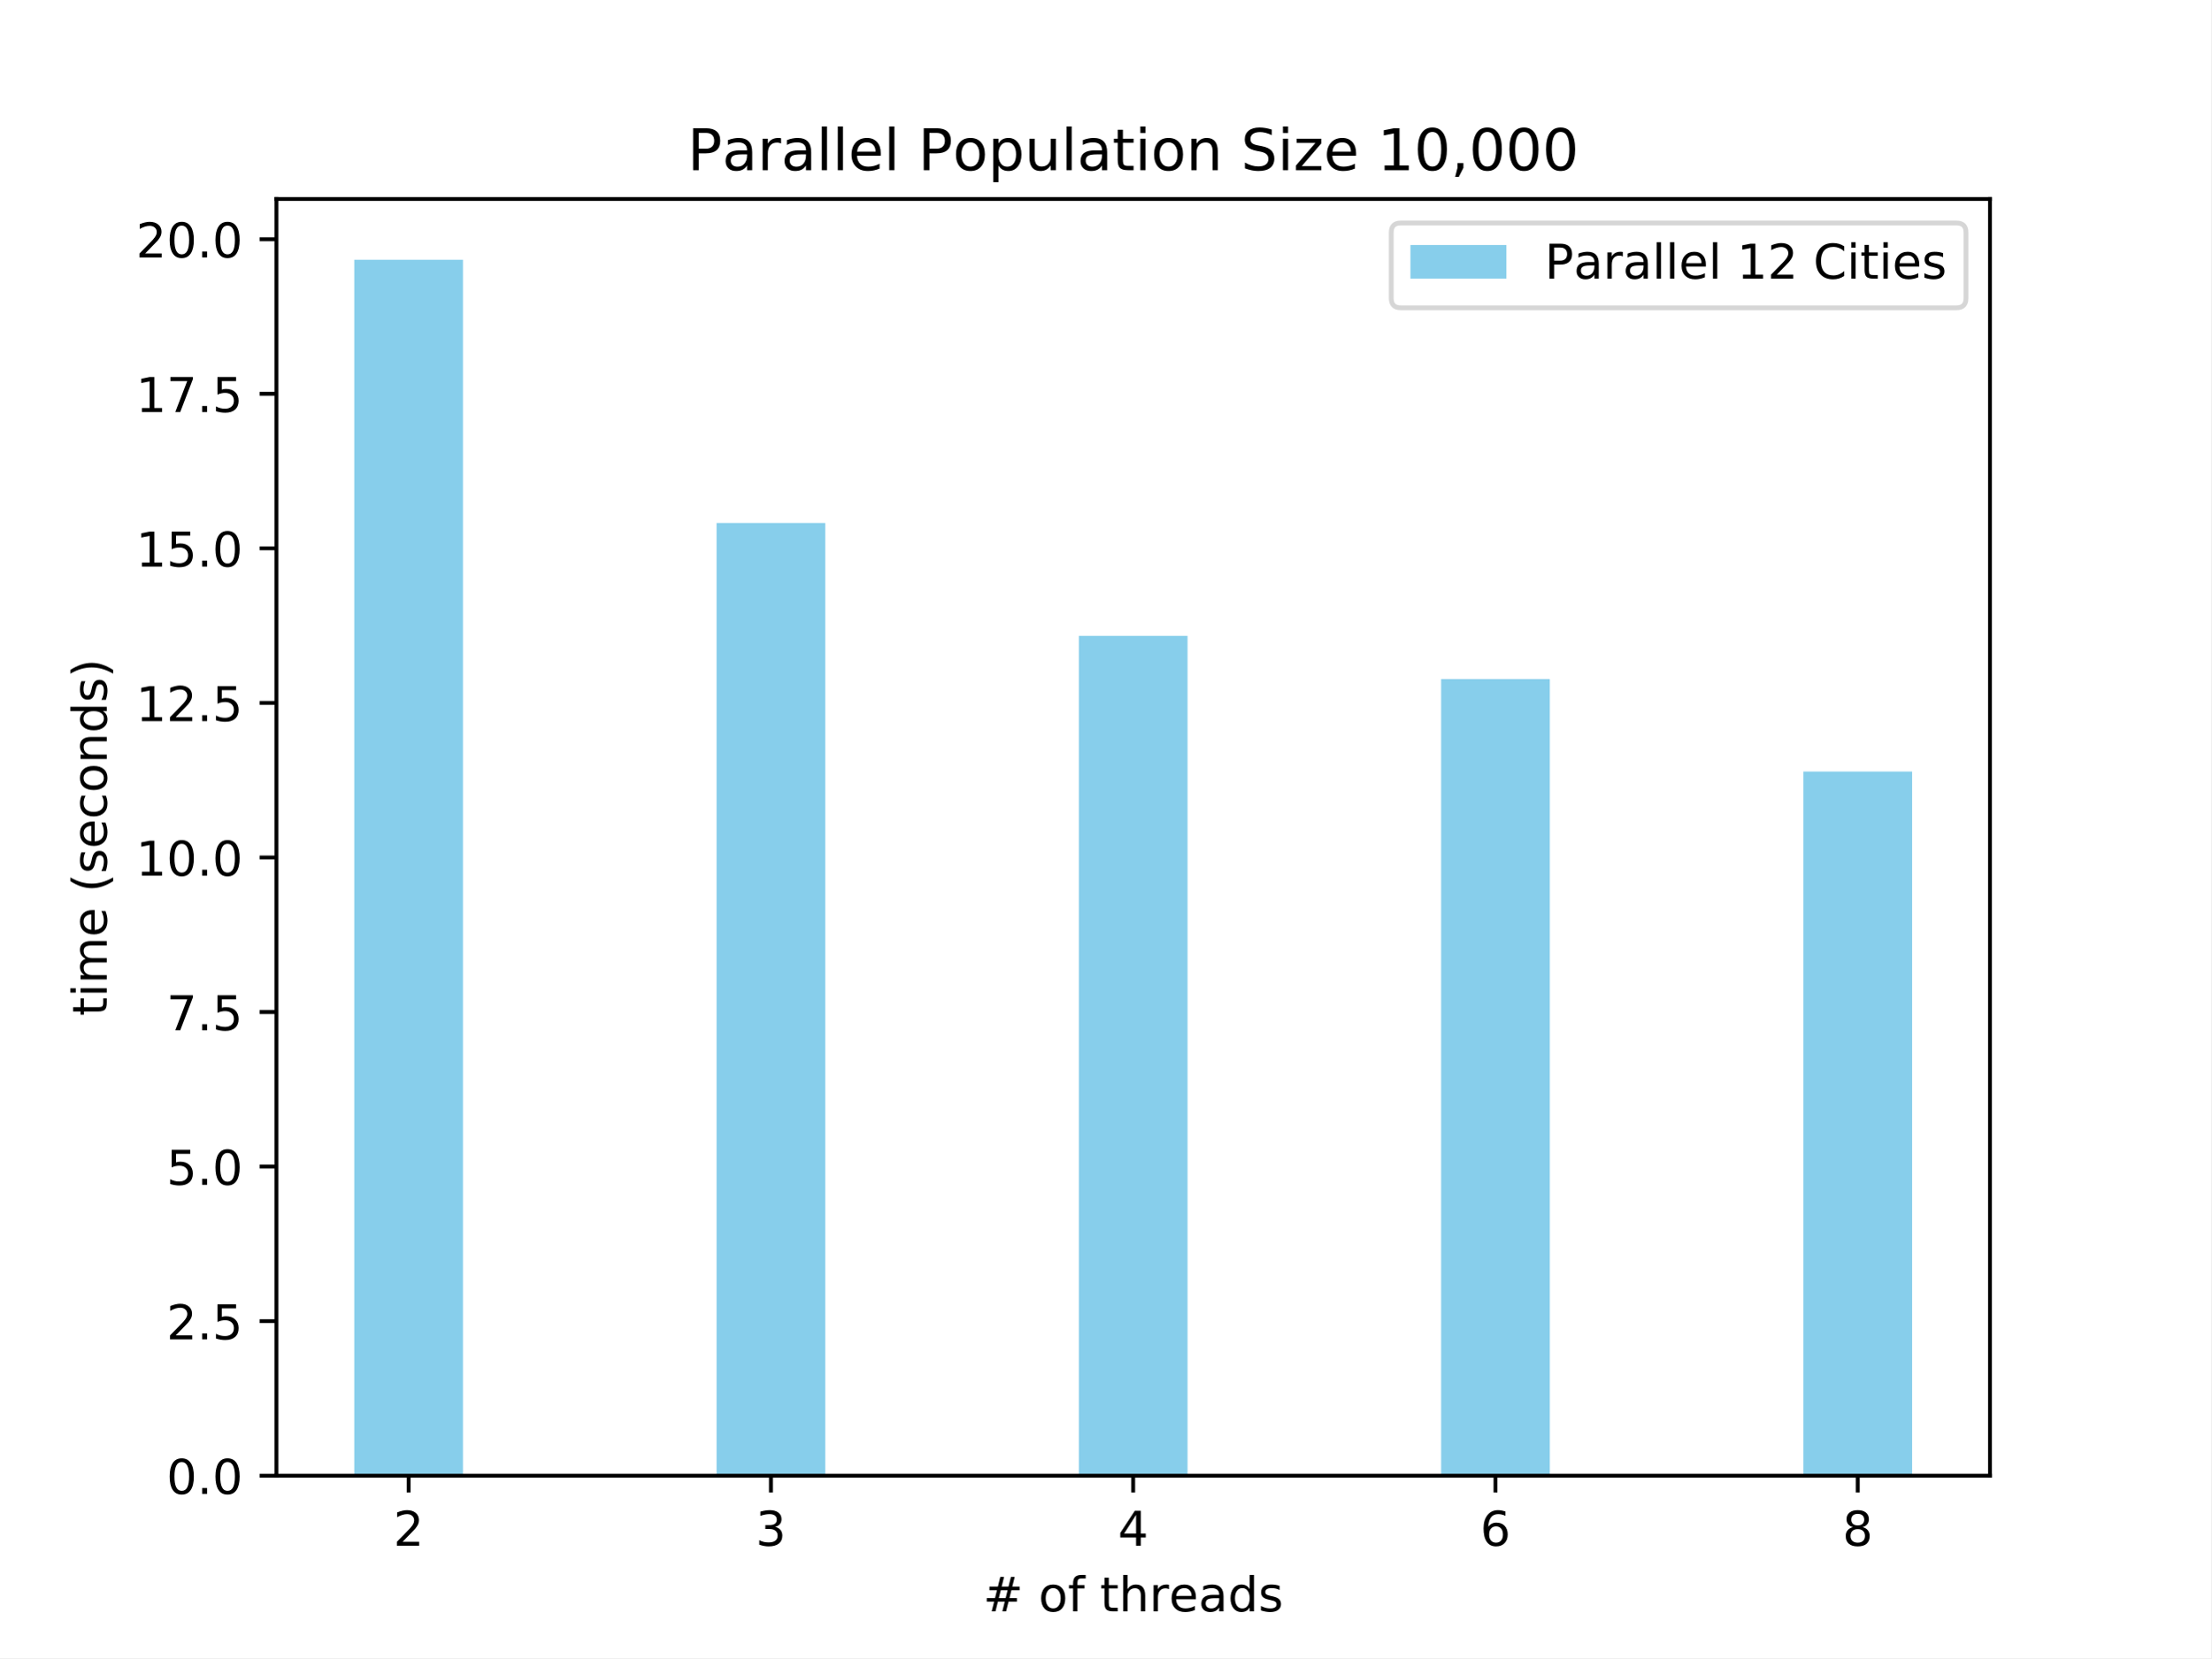
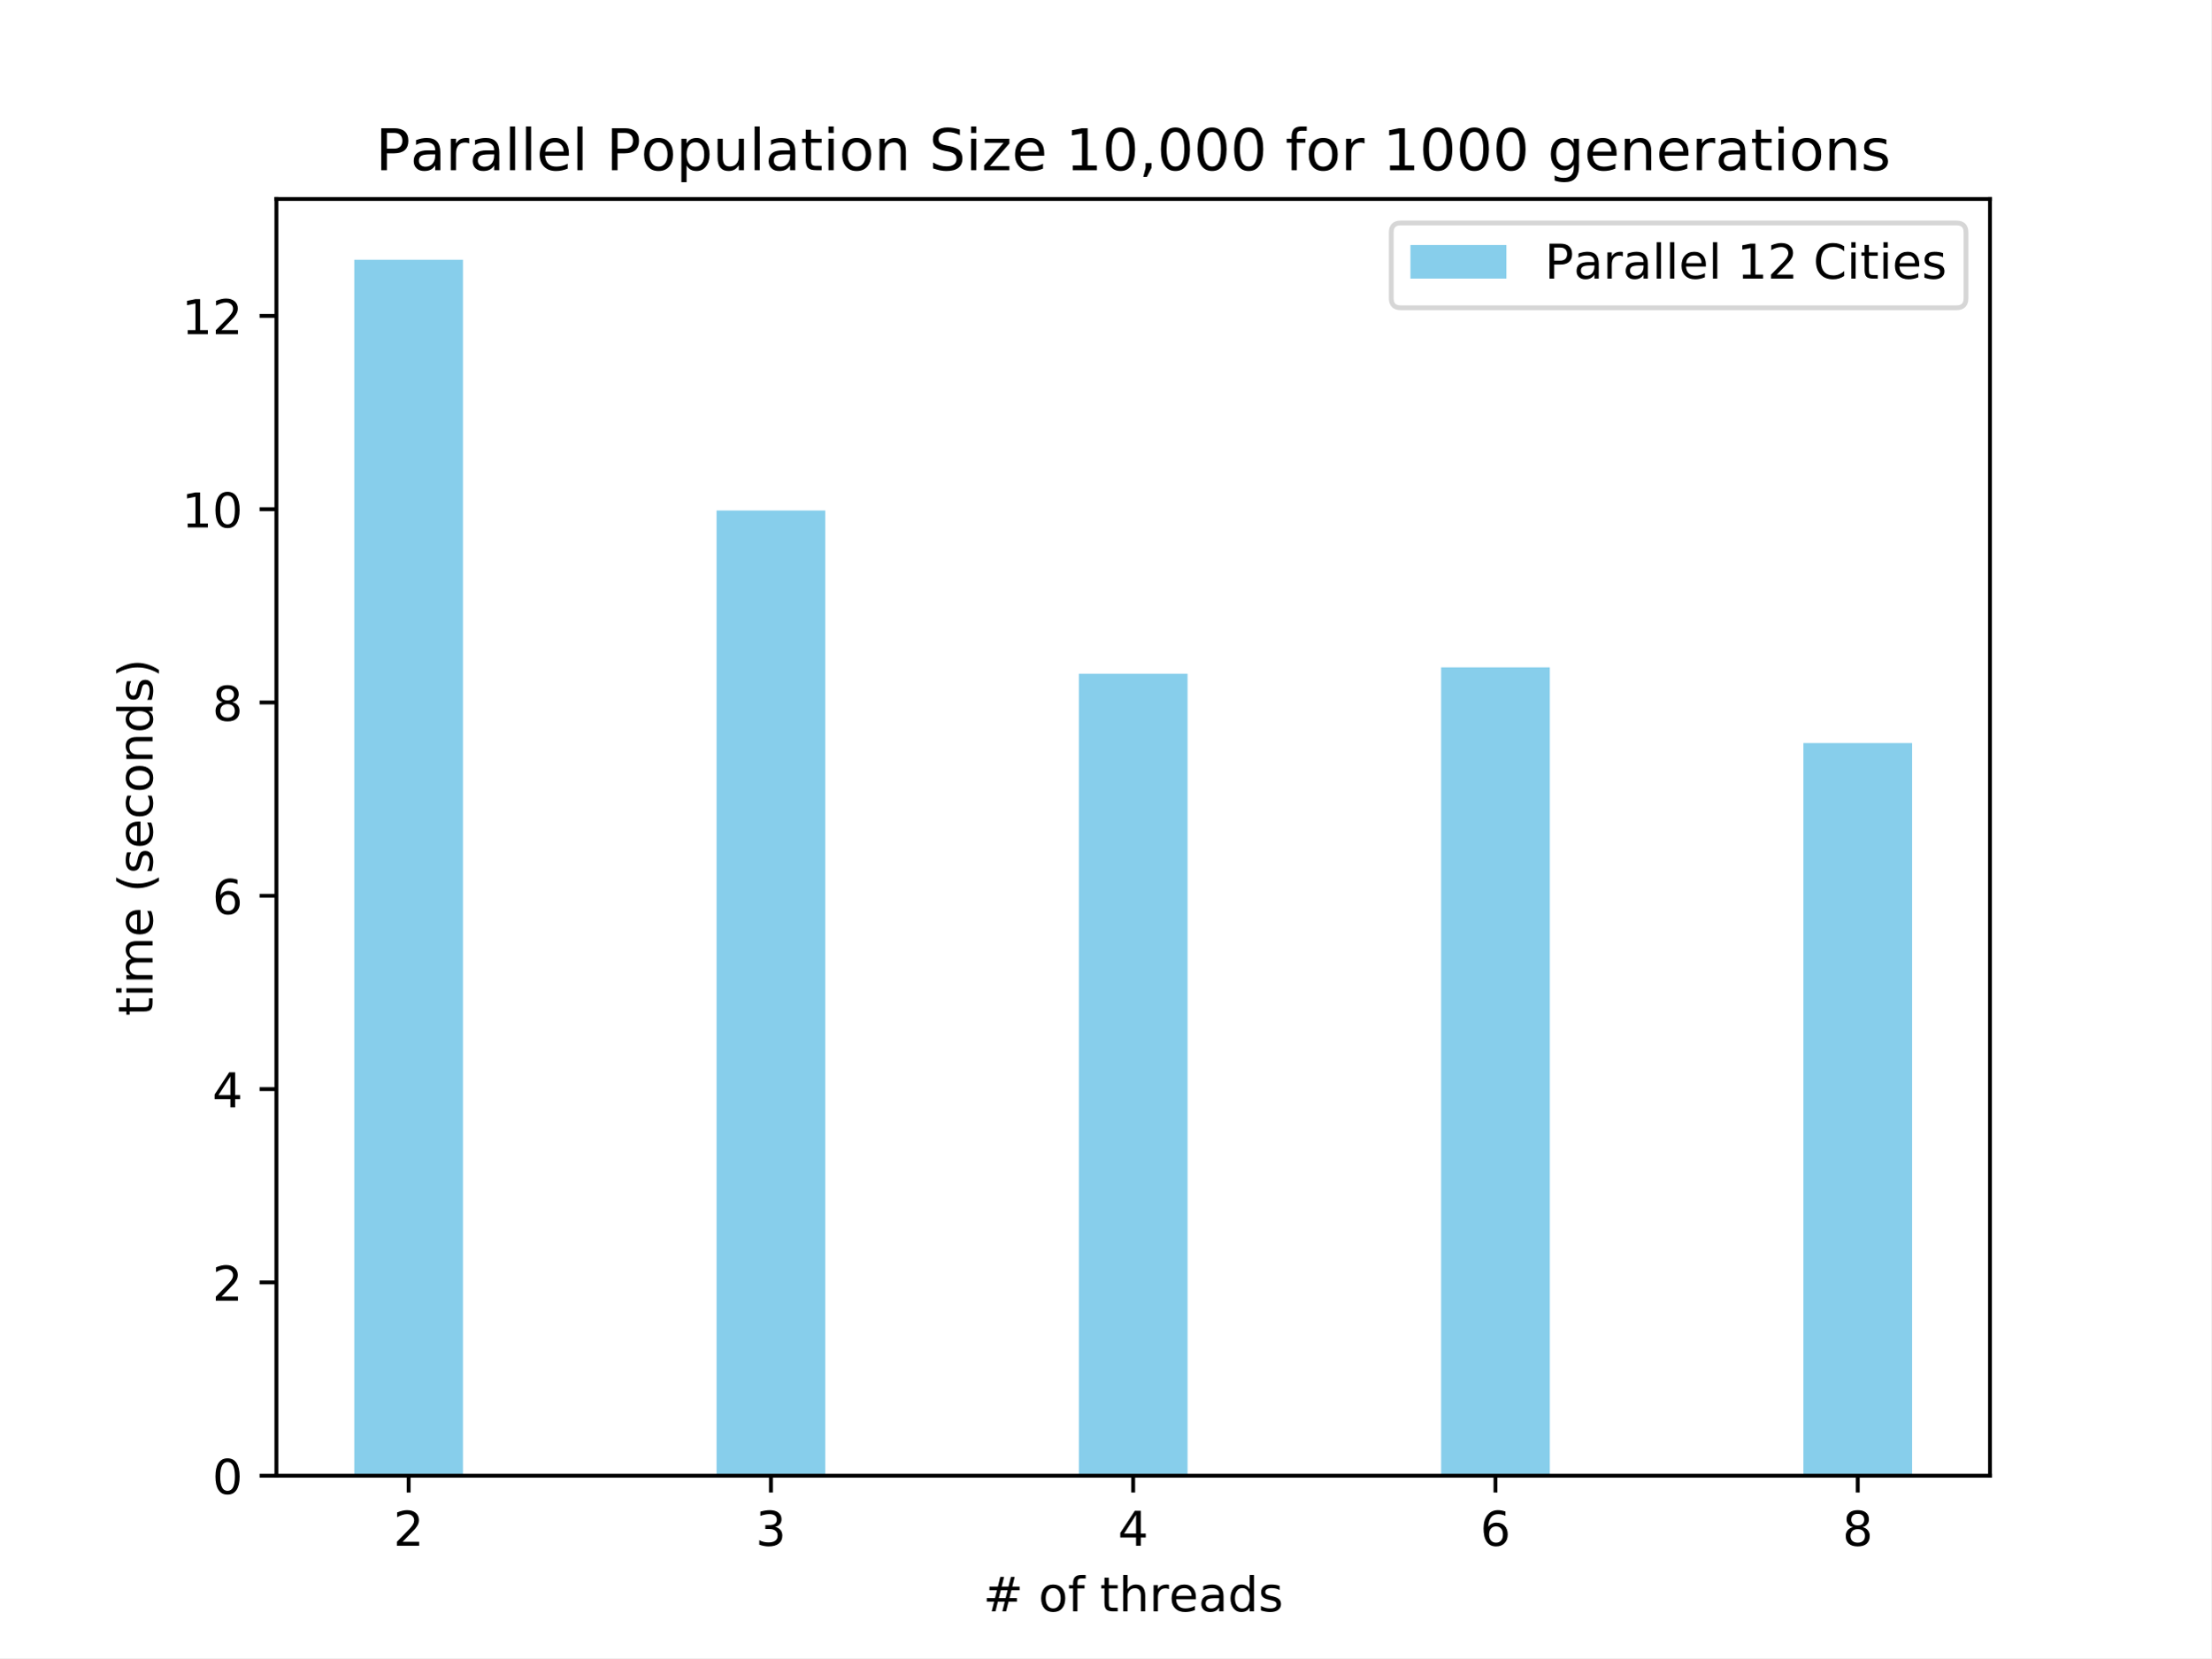
<svg xmlns="http://www.w3.org/2000/svg" xmlns:xlink="http://www.w3.org/1999/xlink" height="345.6pt" version="1.1" viewBox="0 0 460.8 345.6" width="460.8pt">
  <defs>
    <style type="text/css">
*{stroke-linecap:butt;stroke-linejoin:round;}
  </style>
  </defs>
  <g id="figure_1">
    <g id="patch_1">
      <path d="M 0 345.6  L 460.8 345.6  L 460.8 0  L 0 0  z " style="fill:#ffffff;" />
    </g>
    <g id="axes_1">
      <g id="patch_2">
        <path d="M 57.6 307.584  L 414.72 307.584  L 414.72 41.472  L 57.6 41.472  z " style="fill:#ffffff;" />
      </g>
      <g id="patch_3">
-         <path clip-path="url(#p26c3e4a381)" d="M 73.833 307.584  L 96.483 307.584  L 96.483 54.144  L 73.833 54.144  z " style="fill:#87ceeb;" />
+         <path clip-path="url(#pc2ecb3712f)" d="M 73.833 307.584  L 96.483 307.584  L 96.483 54.144  L 73.833 54.144  z " style="fill:#87ceeb;" />
      </g>
      <g id="patch_4">
-         <path clip-path="url(#p26c3e4a381)" d="M 149.334 307.584  L 171.984 307.584  L 171.984 109.001  L 149.334 109.001  z " style="fill:#87ceeb;" />
+         <path clip-path="url(#pc2ecb3712f)" d="M 149.334 307.584  L 171.984 307.584  L 171.984 106.399  L 149.334 106.399  z " style="fill:#87ceeb;" />
      </g>
      <g id="patch_5">
-         <path clip-path="url(#p26c3e4a381)" d="M 224.835 307.584  L 247.485 307.584  L 247.485 132.533  L 224.835 132.533  z " style="fill:#87ceeb;" />
+         <path clip-path="url(#pc2ecb3712f)" d="M 224.835 307.584  L 247.485 307.584  L 247.485 140.427  L 224.835 140.427  z " style="fill:#87ceeb;" />
      </g>
      <g id="patch_6">
-         <path clip-path="url(#p26c3e4a381)" d="M 300.336 307.584  L 322.986 307.584  L 322.986 141.532  L 300.336 141.532  z " style="fill:#87ceeb;" />
+         <path clip-path="url(#pc2ecb3712f)" d="M 300.336 307.584  L 322.986 307.584  L 322.986 139.101  L 300.336 139.101  z " style="fill:#87ceeb;" />
      </g>
      <g id="patch_7">
-         <path clip-path="url(#p26c3e4a381)" d="M 375.837 307.584  L 398.487 307.584  L 398.487 160.813  L 375.837 160.813  z " style="fill:#87ceeb;" />
+         <path clip-path="url(#pc2ecb3712f)" d="M 375.837 307.584  L 398.487 307.584  L 398.487 154.879  L 375.837 154.879  z " style="fill:#87ceeb;" />
      </g>
      <g id="matplotlib.axis_1">
        <g id="xtick_1">
          <g id="line2d_1">
            <defs>
-               <path d="M 0 0  L 0 3.5  " id="me6b81f8235" style="stroke:#000000;stroke-width:0.8;" />
-             </defs>
-             <g>
-               <use style="stroke:#000000;stroke-width:0.8;" x="85.158" xlink:href="#me6b81f8235" y="307.584" />
+               <path d="M 0 0  L 0 3.5  " id="m96210d312b" style="stroke:#000000;stroke-width:0.8;" />
+             </defs>
+             <g>
+               <use style="stroke:#000000;stroke-width:0.8;" x="85.158" xlink:href="#m96210d312b" y="307.584" />
            </g>
          </g>
          <g id="text_1">
            <defs>
              <path d="M 19.188 8.297  L 53.609 8.297  L 53.609 0  L 7.328 0  L 7.328 8.297  Q 12.938 14.109 22.625 23.891  Q 32.328 33.688 34.812 36.531  Q 39.547 41.844 41.422 45.531  Q 43.312 49.219 43.312 52.781  Q 43.312 58.594 39.234 62.25  Q 35.156 65.922 28.609 65.922  Q 23.969 65.922 18.812 64.312  Q 13.672 62.703 7.812 59.422  L 7.812 69.391  Q 13.766 71.781 18.938 73  Q 24.125 74.219 28.422 74.219  Q 39.75 74.219 46.484 68.547  Q 53.219 62.891 53.219 53.422  Q 53.219 48.922 51.531 44.891  Q 49.859 40.875 45.406 35.406  Q 44.188 33.984 37.641 27.219  Q 31.109 20.453 19.188 8.297  z " id="DejaVuSans-32" />
            </defs>
            <g transform="translate(81.97664 322.1824)scale(0.1 -0.1)">
              <use xlink:href="#DejaVuSans-32" />
            </g>
          </g>
        </g>
        <g id="xtick_2">
          <g id="line2d_2">
            <g>
-               <use style="stroke:#000000;stroke-width:0.8;" x="160.659" xlink:href="#me6b81f8235" y="307.584" />
+               <use style="stroke:#000000;stroke-width:0.8;" x="160.659" xlink:href="#m96210d312b" y="307.584" />
            </g>
          </g>
          <g id="text_2">
            <defs>
              <path d="M 40.578 39.312  Q 47.656 37.797 51.625 33  Q 55.609 28.219 55.609 21.188  Q 55.609 10.406 48.188 4.484  Q 40.766 -1.422 27.094 -1.422  Q 22.516 -1.422 17.656 -0.516  Q 12.797 0.391 7.625 2.203  L 7.625 11.719  Q 11.719 9.328 16.594 8.109  Q 21.484 6.891 26.812 6.891  Q 36.078 6.891 40.938 10.547  Q 45.797 14.203 45.797 21.188  Q 45.797 27.641 41.281 31.266  Q 36.766 34.906 28.719 34.906  L 20.219 34.906  L 20.219 43.016  L 29.109 43.016  Q 36.375 43.016 40.234 45.922  Q 44.094 48.828 44.094 54.297  Q 44.094 59.906 40.109 62.906  Q 36.141 65.922 28.719 65.922  Q 24.656 65.922 20.016 65.031  Q 15.375 64.156 9.812 62.312  L 9.812 71.094  Q 15.438 72.656 20.344 73.438  Q 25.25 74.219 29.594 74.219  Q 40.828 74.219 47.359 69.109  Q 53.906 64.016 53.906 55.328  Q 53.906 49.266 50.438 45.094  Q 46.969 40.922 40.578 39.312  z " id="DejaVuSans-33" />
            </defs>
            <g transform="translate(157.4777 322.1824)scale(0.1 -0.1)">
              <use xlink:href="#DejaVuSans-33" />
            </g>
          </g>
        </g>
        <g id="xtick_3">
          <g id="line2d_3">
            <g>
-               <use style="stroke:#000000;stroke-width:0.8;" x="236.16" xlink:href="#me6b81f8235" y="307.584" />
+               <use style="stroke:#000000;stroke-width:0.8;" x="236.16" xlink:href="#m96210d312b" y="307.584" />
            </g>
          </g>
          <g id="text_3">
            <defs>
              <path d="M 37.797 64.312  L 12.891 25.391  L 37.797 25.391  z M 35.203 72.906  L 47.609 72.906  L 47.609 25.391  L 58.016 25.391  L 58.016 17.188  L 47.609 17.188  L 47.609 0  L 37.797 0  L 37.797 17.188  L 4.891 17.188  L 4.891 26.703  z " id="DejaVuSans-34" />
            </defs>
            <g transform="translate(232.9787 322.1824)scale(0.1 -0.1)">
              <use xlink:href="#DejaVuSans-34" />
            </g>
          </g>
        </g>
        <g id="xtick_4">
          <g id="line2d_4">
            <g>
-               <use style="stroke:#000000;stroke-width:0.8;" x="311.661" xlink:href="#me6b81f8235" y="307.584" />
+               <use style="stroke:#000000;stroke-width:0.8;" x="311.661" xlink:href="#m96210d312b" y="307.584" />
            </g>
          </g>
          <g id="text_4">
            <defs>
              <path d="M 33.016 40.375  Q 26.375 40.375 22.484 35.828  Q 18.609 31.297 18.609 23.391  Q 18.609 15.531 22.484 10.953  Q 26.375 6.391 33.016 6.391  Q 39.656 6.391 43.531 10.953  Q 47.406 15.531 47.406 23.391  Q 47.406 31.297 43.531 35.828  Q 39.656 40.375 33.016 40.375  z M 52.594 71.297  L 52.594 62.312  Q 48.875 64.062 45.094 64.984  Q 41.312 65.922 37.594 65.922  Q 27.828 65.922 22.672 59.328  Q 17.531 52.734 16.797 39.406  Q 19.672 43.656 24.016 45.922  Q 28.375 48.188 33.594 48.188  Q 44.578 48.188 50.953 41.516  Q 57.328 34.859 57.328 23.391  Q 57.328 12.156 50.688 5.359  Q 44.047 -1.422 33.016 -1.422  Q 20.359 -1.422 13.672 8.266  Q 6.984 17.969 6.984 36.375  Q 6.984 53.656 15.188 63.938  Q 23.391 74.219 37.203 74.219  Q 40.922 74.219 44.703 73.484  Q 48.484 72.75 52.594 71.297  z " id="DejaVuSans-36" />
            </defs>
            <g transform="translate(308.4798 322.1824)scale(0.1 -0.1)">
              <use xlink:href="#DejaVuSans-36" />
            </g>
          </g>
        </g>
        <g id="xtick_5">
          <g id="line2d_5">
            <g>
-               <use style="stroke:#000000;stroke-width:0.8;" x="387.162" xlink:href="#me6b81f8235" y="307.584" />
+               <use style="stroke:#000000;stroke-width:0.8;" x="387.162" xlink:href="#m96210d312b" y="307.584" />
            </g>
          </g>
          <g id="text_5">
            <defs>
              <path d="M 31.781 34.625  Q 24.75 34.625 20.719 30.859  Q 16.703 27.094 16.703 20.516  Q 16.703 13.922 20.719 10.156  Q 24.75 6.391 31.781 6.391  Q 38.812 6.391 42.859 10.172  Q 46.922 13.969 46.922 20.516  Q 46.922 27.094 42.891 30.859  Q 38.875 34.625 31.781 34.625  z M 21.922 38.812  Q 15.578 40.375 12.031 44.719  Q 8.5 49.078 8.5 55.328  Q 8.5 64.062 14.719 69.141  Q 20.953 74.219 31.781 74.219  Q 42.672 74.219 48.875 69.141  Q 55.078 64.062 55.078 55.328  Q 55.078 49.078 51.531 44.719  Q 48 40.375 41.703 38.812  Q 48.828 37.156 52.797 32.312  Q 56.781 27.484 56.781 20.516  Q 56.781 9.906 50.312 4.234  Q 43.844 -1.422 31.781 -1.422  Q 19.734 -1.422 13.25 4.234  Q 6.781 9.906 6.781 20.516  Q 6.781 27.484 10.781 32.312  Q 14.797 37.156 21.922 38.812  z M 18.312 54.391  Q 18.312 48.734 21.844 45.562  Q 25.391 42.391 31.781 42.391  Q 38.141 42.391 41.719 45.562  Q 45.312 48.734 45.312 54.391  Q 45.312 60.062 41.719 63.234  Q 38.141 66.406 31.781 66.406  Q 25.391 66.406 21.844 63.234  Q 18.312 60.062 18.312 54.391  z " id="DejaVuSans-38" />
            </defs>
            <g transform="translate(383.9809 322.1824)scale(0.1 -0.1)">
              <use xlink:href="#DejaVuSans-38" />
            </g>
          </g>
        </g>
        <g id="text_6">
          <defs>
            <path d="M 51.125 44  L 36.922 44  L 32.812 27.688  L 47.125 27.688  z M 43.797 71.781  L 38.719 51.516  L 52.984 51.516  L 58.109 71.781  L 65.922 71.781  L 60.891 51.516  L 76.125 51.516  L 76.125 44  L 58.984 44  L 54.984 27.688  L 70.516 27.688  L 70.516 20.219  L 53.078 20.219  L 48 0  L 40.188 0  L 45.219 20.219  L 30.906 20.219  L 25.875 0  L 18.016 0  L 23.094 20.219  L 7.719 20.219  L 7.719 27.688  L 24.906 27.688  L 29 44  L 13.281 44  L 13.281 51.516  L 30.906 51.516  L 35.891 71.781  z " id="DejaVuSans-23" />
            <path id="DejaVuSans-20" />
            <path d="M 30.609 48.391  Q 23.391 48.391 19.188 42.75  Q 14.984 37.109 14.984 27.297  Q 14.984 17.484 19.156 11.844  Q 23.344 6.203 30.609 6.203  Q 37.797 6.203 41.984 11.859  Q 46.188 17.531 46.188 27.297  Q 46.188 37.016 41.984 42.703  Q 37.797 48.391 30.609 48.391  z M 30.609 56  Q 42.328 56 49.016 48.375  Q 55.719 40.766 55.719 27.297  Q 55.719 13.875 49.016 6.219  Q 42.328 -1.422 30.609 -1.422  Q 18.844 -1.422 12.172 6.219  Q 5.516 13.875 5.516 27.297  Q 5.516 40.766 12.172 48.375  Q 18.844 56 30.609 56  z " id="DejaVuSans-6f" />
            <path d="M 37.109 75.984  L 37.109 68.5  L 28.516 68.5  Q 23.688 68.5 21.797 66.547  Q 19.922 64.594 19.922 59.516  L 19.922 54.688  L 34.719 54.688  L 34.719 47.703  L 19.922 47.703  L 19.922 0  L 10.891 0  L 10.891 47.703  L 2.297 47.703  L 2.297 54.688  L 10.891 54.688  L 10.891 58.5  Q 10.891 67.625 15.141 71.797  Q 19.391 75.984 28.609 75.984  z " id="DejaVuSans-66" />
            <path d="M 18.312 70.219  L 18.312 54.688  L 36.812 54.688  L 36.812 47.703  L 18.312 47.703  L 18.312 18.016  Q 18.312 11.328 20.141 9.422  Q 21.969 7.516 27.594 7.516  L 36.812 7.516  L 36.812 0  L 27.594 0  Q 17.188 0 13.234 3.875  Q 9.281 7.766 9.281 18.016  L 9.281 47.703  L 2.688 47.703  L 2.688 54.688  L 9.281 54.688  L 9.281 70.219  z " id="DejaVuSans-74" />
            <path d="M 54.891 33.016  L 54.891 0  L 45.906 0  L 45.906 32.719  Q 45.906 40.484 42.875 44.328  Q 39.844 48.188 33.797 48.188  Q 26.516 48.188 22.312 43.547  Q 18.109 38.922 18.109 30.906  L 18.109 0  L 9.078 0  L 9.078 75.984  L 18.109 75.984  L 18.109 46.188  Q 21.344 51.125 25.703 53.562  Q 30.078 56 35.797 56  Q 45.219 56 50.047 50.172  Q 54.891 44.344 54.891 33.016  z " id="DejaVuSans-68" />
            <path d="M 41.109 46.297  Q 39.594 47.172 37.812 47.578  Q 36.031 48 33.891 48  Q 26.266 48 22.188 43.047  Q 18.109 38.094 18.109 28.812  L 18.109 0  L 9.078 0  L 9.078 54.688  L 18.109 54.688  L 18.109 46.188  Q 20.953 51.172 25.484 53.578  Q 30.031 56 36.531 56  Q 37.453 56 38.578 55.875  Q 39.703 55.766 41.062 55.516  z " id="DejaVuSans-72" />
            <path d="M 56.203 29.594  L 56.203 25.203  L 14.891 25.203  Q 15.484 15.922 20.484 11.062  Q 25.484 6.203 34.422 6.203  Q 39.594 6.203 44.453 7.469  Q 49.312 8.734 54.109 11.281  L 54.109 2.781  Q 49.266 0.734 44.188 -0.344  Q 39.109 -1.422 33.891 -1.422  Q 20.797 -1.422 13.156 6.188  Q 5.516 13.812 5.516 26.812  Q 5.516 40.234 12.766 48.109  Q 20.016 56 32.328 56  Q 43.359 56 49.781 48.891  Q 56.203 41.797 56.203 29.594  z M 47.219 32.234  Q 47.125 39.594 43.094 43.984  Q 39.062 48.391 32.422 48.391  Q 24.906 48.391 20.391 44.141  Q 15.875 39.891 15.188 32.172  z " id="DejaVuSans-65" />
            <path d="M 34.281 27.484  Q 23.391 27.484 19.188 25  Q 14.984 22.516 14.984 16.5  Q 14.984 11.719 18.141 8.906  Q 21.297 6.109 26.703 6.109  Q 34.188 6.109 38.703 11.406  Q 43.219 16.703 43.219 25.484  L 43.219 27.484  z M 52.203 31.203  L 52.203 0  L 43.219 0  L 43.219 8.297  Q 40.141 3.328 35.547 0.953  Q 30.953 -1.422 24.312 -1.422  Q 15.922 -1.422 10.953 3.297  Q 6 8.016 6 15.922  Q 6 25.141 12.172 29.828  Q 18.359 34.516 30.609 34.516  L 43.219 34.516  L 43.219 35.406  Q 43.219 41.609 39.141 45  Q 35.062 48.391 27.688 48.391  Q 23 48.391 18.547 47.266  Q 14.109 46.141 10.016 43.891  L 10.016 52.203  Q 14.938 54.109 19.578 55.047  Q 24.219 56 28.609 56  Q 40.484 56 46.344 49.844  Q 52.203 43.703 52.203 31.203  z " id="DejaVuSans-61" />
            <path d="M 45.406 46.391  L 45.406 75.984  L 54.391 75.984  L 54.391 0  L 45.406 0  L 45.406 8.203  Q 42.578 3.328 38.25 0.953  Q 33.938 -1.422 27.875 -1.422  Q 17.969 -1.422 11.734 6.484  Q 5.516 14.406 5.516 27.297  Q 5.516 40.188 11.734 48.094  Q 17.969 56 27.875 56  Q 33.938 56 38.25 53.625  Q 42.578 51.266 45.406 46.391  z M 14.797 27.297  Q 14.797 17.391 18.875 11.75  Q 22.953 6.109 30.078 6.109  Q 37.203 6.109 41.297 11.75  Q 45.406 17.391 45.406 27.297  Q 45.406 37.203 41.297 42.844  Q 37.203 48.484 30.078 48.484  Q 22.953 48.484 18.875 42.844  Q 14.797 37.203 14.797 27.297  z " id="DejaVuSans-64" />
            <path d="M 44.281 53.078  L 44.281 44.578  Q 40.484 46.531 36.375 47.5  Q 32.281 48.484 27.875 48.484  Q 21.188 48.484 17.844 46.438  Q 14.5 44.391 14.5 40.281  Q 14.5 37.156 16.891 35.375  Q 19.281 33.594 26.516 31.984  L 29.594 31.297  Q 39.156 29.25 43.188 25.516  Q 47.219 21.781 47.219 15.094  Q 47.219 7.469 41.188 3.016  Q 35.156 -1.422 24.609 -1.422  Q 20.219 -1.422 15.453 -0.562  Q 10.688 0.297 5.422 2  L 5.422 11.281  Q 10.406 8.688 15.234 7.391  Q 20.062 6.109 24.812 6.109  Q 31.156 6.109 34.562 8.281  Q 37.984 10.453 37.984 14.406  Q 37.984 18.062 35.516 20.016  Q 33.062 21.969 24.703 23.781  L 21.578 24.516  Q 13.234 26.266 9.516 29.906  Q 5.812 33.547 5.812 39.891  Q 5.812 47.609 11.281 51.797  Q 16.75 56 26.812 56  Q 31.781 56 36.172 55.266  Q 40.578 54.547 44.281 53.078  z " id="DejaVuSans-73" />
          </defs>
          <g transform="translate(204.8702 335.8606)scale(0.1 -0.1)">
            <use xlink:href="#DejaVuSans-23" />
            <use x="83.789" xlink:href="#DejaVuSans-20" />
            <use x="115.576" xlink:href="#DejaVuSans-6f" />
            <use x="176.758" xlink:href="#DejaVuSans-66" />
            <use x="211.963" xlink:href="#DejaVuSans-20" />
            <use x="243.75" xlink:href="#DejaVuSans-74" />
            <use x="282.959" xlink:href="#DejaVuSans-68" />
            <use x="346.338" xlink:href="#DejaVuSans-72" />
            <use x="387.42" xlink:href="#DejaVuSans-65" />
            <use x="448.943" xlink:href="#DejaVuSans-61" />
            <use x="510.223" xlink:href="#DejaVuSans-64" />
            <use x="573.699" xlink:href="#DejaVuSans-73" />
          </g>
        </g>
      </g>
      <g id="matplotlib.axis_2">
        <g id="ytick_1">
          <g id="line2d_6">
            <defs>
-               <path d="M 0 0  L -3.5 0  " id="m79c672a614" style="stroke:#000000;stroke-width:0.8;" />
-             </defs>
-             <g>
-               <use style="stroke:#000000;stroke-width:0.8;" x="57.6" xlink:href="#m79c672a614" y="307.584" />
+               <path d="M 0 0  L -3.5 0  " id="m77a3b38bc4" style="stroke:#000000;stroke-width:0.8;" />
+             </defs>
+             <g>
+               <use style="stroke:#000000;stroke-width:0.8;" x="57.6" xlink:href="#m77a3b38bc4" y="307.584" />
            </g>
          </g>
          <g id="text_7">
            <defs>
              <path d="M 31.781 66.406  Q 24.172 66.406 20.328 58.906  Q 16.5 51.422 16.5 36.375  Q 16.5 21.391 20.328 13.891  Q 24.172 6.391 31.781 6.391  Q 39.453 6.391 43.281 13.891  Q 47.125 21.391 47.125 36.375  Q 47.125 51.422 43.281 58.906  Q 39.453 66.406 31.781 66.406  z M 31.781 74.219  Q 44.047 74.219 50.516 64.516  Q 56.984 54.828 56.984 36.375  Q 56.984 17.969 50.516 8.266  Q 44.047 -1.422 31.781 -1.422  Q 19.531 -1.422 13.062 8.266  Q 6.594 17.969 6.594 36.375  Q 6.594 54.828 13.062 64.516  Q 19.531 74.219 31.781 74.219  z " id="DejaVuSans-30" />
-               <path d="M 10.688 12.406  L 21 12.406  L 21 0  L 10.688 0  z " id="DejaVuSans-2e" />
-             </defs>
-             <g transform="translate(34.69687 311.3832)scale(0.1 -0.1)">
+             </defs>
+             <g transform="translate(44.2375 311.3832)scale(0.1 -0.1)">
              <use xlink:href="#DejaVuSans-30" />
-               <use x="63.623" xlink:href="#DejaVuSans-2e" />
-               <use x="95.41" xlink:href="#DejaVuSans-30" />
            </g>
          </g>
        </g>
        <g id="ytick_2">
          <g id="line2d_7">
            <g>
-               <use style="stroke:#000000;stroke-width:0.8;" x="57.6" xlink:href="#m79c672a614" y="275.368" />
+               <use style="stroke:#000000;stroke-width:0.8;" x="57.6" xlink:href="#m77a3b38bc4" y="267.293" />
            </g>
          </g>
          <g id="text_8">
-             <defs>
-               <path d="M 10.797 72.906  L 49.516 72.906  L 49.516 64.594  L 19.828 64.594  L 19.828 46.734  Q 21.969 47.469 24.109 47.828  Q 26.266 48.188 28.422 48.188  Q 40.625 48.188 47.75 41.5  Q 54.891 34.812 54.891 23.391  Q 54.891 11.625 47.562 5.094  Q 40.234 -1.422 26.906 -1.422  Q 22.312 -1.422 17.547 -0.641  Q 12.797 0.141 7.719 1.703  L 7.719 11.625  Q 12.109 9.234 16.797 8.062  Q 21.484 6.891 26.703 6.891  Q 35.156 6.891 40.078 11.328  Q 45.016 15.766 45.016 23.391  Q 45.016 31 40.078 35.438  Q 35.156 39.891 26.703 39.891  Q 22.75 39.891 18.812 39.016  Q 14.891 38.141 10.797 36.281  z " id="DejaVuSans-35" />
-             </defs>
-             <g transform="translate(34.69687 279.1673)scale(0.1 -0.1)">
+             <g transform="translate(44.2375 271.0926)scale(0.1 -0.1)">
              <use xlink:href="#DejaVuSans-32" />
-               <use x="63.623" xlink:href="#DejaVuSans-2e" />
-               <use x="95.41" xlink:href="#DejaVuSans-35" />
            </g>
          </g>
        </g>
        <g id="ytick_3">
          <g id="line2d_8">
            <g>
-               <use style="stroke:#000000;stroke-width:0.8;" x="57.6" xlink:href="#m79c672a614" y="243.152" />
+               <use style="stroke:#000000;stroke-width:0.8;" x="57.6" xlink:href="#m77a3b38bc4" y="227.003" />
            </g>
          </g>
          <g id="text_9">
-             <g transform="translate(34.69687 246.9514)scale(0.1 -0.1)">
-               <use xlink:href="#DejaVuSans-35" />
-               <use x="63.623" xlink:href="#DejaVuSans-2e" />
-               <use x="95.41" xlink:href="#DejaVuSans-30" />
+             <g transform="translate(44.2375 230.802)scale(0.1 -0.1)">
+               <use xlink:href="#DejaVuSans-34" />
            </g>
          </g>
        </g>
        <g id="ytick_4">
          <g id="line2d_9">
            <g>
-               <use style="stroke:#000000;stroke-width:0.8;" x="57.6" xlink:href="#m79c672a614" y="210.936" />
+               <use style="stroke:#000000;stroke-width:0.8;" x="57.6" xlink:href="#m77a3b38bc4" y="186.712" />
            </g>
          </g>
          <g id="text_10">
-             <defs>
-               <path d="M 8.203 72.906  L 55.078 72.906  L 55.078 68.703  L 28.609 0  L 18.312 0  L 43.219 64.594  L 8.203 64.594  z " id="DejaVuSans-37" />
-             </defs>
-             <g transform="translate(34.69687 214.7355)scale(0.1 -0.1)">
-               <use xlink:href="#DejaVuSans-37" />
-               <use x="63.623" xlink:href="#DejaVuSans-2e" />
-               <use x="95.41" xlink:href="#DejaVuSans-35" />
+             <g transform="translate(44.2375 190.5114)scale(0.1 -0.1)">
+               <use xlink:href="#DejaVuSans-36" />
            </g>
          </g>
        </g>
        <g id="ytick_5">
          <g id="line2d_10">
            <g>
-               <use style="stroke:#000000;stroke-width:0.8;" x="57.6" xlink:href="#m79c672a614" y="178.72" />
+               <use style="stroke:#000000;stroke-width:0.8;" x="57.6" xlink:href="#m77a3b38bc4" y="146.422" />
            </g>
          </g>
          <g id="text_11">
+             <g transform="translate(44.2375 150.2208)scale(0.1 -0.1)">
+               <use xlink:href="#DejaVuSans-38" />
+             </g>
+           </g>
+         </g>
+         <g id="ytick_6">
+           <g id="line2d_11">
+             <g>
+               <use style="stroke:#000000;stroke-width:0.8;" x="57.6" xlink:href="#m77a3b38bc4" y="106.131" />
+             </g>
+           </g>
+           <g id="text_12">
            <defs>
              <path d="M 12.406 8.297  L 28.516 8.297  L 28.516 63.922  L 10.984 60.406  L 10.984 69.391  L 28.422 72.906  L 38.281 72.906  L 38.281 8.297  L 54.391 8.297  L 54.391 0  L 12.406 0  z " id="DejaVuSans-31" />
            </defs>
-             <g transform="translate(28.33438 182.5196)scale(0.1 -0.1)">
+             <g transform="translate(37.875 109.9302)scale(0.1 -0.1)">
              <use xlink:href="#DejaVuSans-31" />
              <use x="63.623" xlink:href="#DejaVuSans-30" />
-               <use x="127.246" xlink:href="#DejaVuSans-2e" />
-               <use x="159.033" xlink:href="#DejaVuSans-30" />
-             </g>
-           </g>
-         </g>
-         <g id="ytick_6">
-           <g id="line2d_11">
-             <g>
-               <use style="stroke:#000000;stroke-width:0.8;" x="57.6" xlink:href="#m79c672a614" y="146.504" />
-             </g>
-           </g>
-           <g id="text_12">
-             <g transform="translate(28.33438 150.3037)scale(0.1 -0.1)">
+             </g>
+           </g>
+         </g>
+         <g id="ytick_7">
+           <g id="line2d_12">
+             <g>
+               <use style="stroke:#000000;stroke-width:0.8;" x="57.6" xlink:href="#m77a3b38bc4" y="65.84" />
+             </g>
+           </g>
+           <g id="text_13">
+             <g transform="translate(37.875 69.63958)scale(0.1 -0.1)">
              <use xlink:href="#DejaVuSans-31" />
              <use x="63.623" xlink:href="#DejaVuSans-32" />
-               <use x="127.246" xlink:href="#DejaVuSans-2e" />
-               <use x="159.033" xlink:href="#DejaVuSans-35" />
-             </g>
-           </g>
-         </g>
-         <g id="ytick_7">
-           <g id="line2d_12">
-             <g>
-               <use style="stroke:#000000;stroke-width:0.8;" x="57.6" xlink:href="#m79c672a614" y="114.289" />
-             </g>
-           </g>
-           <g id="text_13">
-             <g transform="translate(28.33438 118.0877)scale(0.1 -0.1)">
-               <use xlink:href="#DejaVuSans-31" />
-               <use x="63.623" xlink:href="#DejaVuSans-35" />
-               <use x="127.246" xlink:href="#DejaVuSans-2e" />
-               <use x="159.033" xlink:href="#DejaVuSans-30" />
-             </g>
-           </g>
-         </g>
-         <g id="ytick_8">
-           <g id="line2d_13">
-             <g>
-               <use style="stroke:#000000;stroke-width:0.8;" x="57.6" xlink:href="#m79c672a614" y="82.073" />
-             </g>
-           </g>
-           <g id="text_14">
-             <g transform="translate(28.33438 85.87184)scale(0.1 -0.1)">
-               <use xlink:href="#DejaVuSans-31" />
-               <use x="63.623" xlink:href="#DejaVuSans-37" />
-               <use x="127.246" xlink:href="#DejaVuSans-2e" />
-               <use x="159.033" xlink:href="#DejaVuSans-35" />
-             </g>
-           </g>
-         </g>
-         <g id="ytick_9">
-           <g id="line2d_14">
-             <g>
-               <use style="stroke:#000000;stroke-width:0.8;" x="57.6" xlink:href="#m79c672a614" y="49.857" />
-             </g>
-           </g>
-           <g id="text_15">
-             <g transform="translate(28.33438 53.65593)scale(0.1 -0.1)">
-               <use xlink:href="#DejaVuSans-32" />
-               <use x="63.623" xlink:href="#DejaVuSans-30" />
-               <use x="127.246" xlink:href="#DejaVuSans-2e" />
-               <use x="159.033" xlink:href="#DejaVuSans-30" />
-             </g>
-           </g>
-         </g>
-         <g id="text_16">
+             </g>
+           </g>
+         </g>
+         <g id="text_14">
          <defs>
            <path d="M 9.422 54.688  L 18.406 54.688  L 18.406 0  L 9.422 0  z M 9.422 75.984  L 18.406 75.984  L 18.406 64.594  L 9.422 64.594  z " id="DejaVuSans-69" />
            <path d="M 52 44.188  Q 55.375 50.25 60.062 53.125  Q 64.75 56 71.094 56  Q 79.641 56 84.281 50.016  Q 88.922 44.047 88.922 33.016  L 88.922 0  L 79.891 0  L 79.891 32.719  Q 79.891 40.578 77.094 44.375  Q 74.312 48.188 68.609 48.188  Q 61.625 48.188 57.562 43.547  Q 53.516 38.922 53.516 30.906  L 53.516 0  L 44.484 0  L 44.484 32.719  Q 44.484 40.625 41.703 44.406  Q 38.922 48.188 33.109 48.188  Q 26.219 48.188 22.156 43.531  Q 18.109 38.875 18.109 30.906  L 18.109 0  L 9.078 0  L 9.078 54.688  L 18.109 54.688  L 18.109 46.188  Q 21.188 51.219 25.484 53.609  Q 29.781 56 35.688 56  Q 41.656 56 45.828 52.969  Q 50 49.953 52 44.188  z " id="DejaVuSans-6d" />
            <path d="M 31 75.875  Q 24.469 64.656 21.281 53.656  Q 18.109 42.672 18.109 31.391  Q 18.109 20.125 21.312 9.062  Q 24.516 -2 31 -13.188  L 23.188 -13.188  Q 15.875 -1.703 12.234 9.375  Q 8.594 20.453 8.594 31.391  Q 8.594 42.281 12.203 53.312  Q 15.828 64.359 23.188 75.875  z " id="DejaVuSans-28" />
            <path d="M 48.781 52.594  L 48.781 44.188  Q 44.969 46.297 41.141 47.344  Q 37.312 48.391 33.406 48.391  Q 24.656 48.391 19.812 42.844  Q 14.984 37.312 14.984 27.297  Q 14.984 17.281 19.812 11.734  Q 24.656 6.203 33.406 6.203  Q 37.312 6.203 41.141 7.25  Q 44.969 8.297 48.781 10.406  L 48.781 2.094  Q 45.016 0.344 40.984 -0.531  Q 36.969 -1.422 32.422 -1.422  Q 20.062 -1.422 12.781 6.344  Q 5.516 14.109 5.516 27.297  Q 5.516 40.672 12.859 48.328  Q 20.219 56 33.016 56  Q 37.156 56 41.109 55.141  Q 45.062 54.297 48.781 52.594  z " id="DejaVuSans-63" />
            <path d="M 54.891 33.016  L 54.891 0  L 45.906 0  L 45.906 32.719  Q 45.906 40.484 42.875 44.328  Q 39.844 48.188 33.797 48.188  Q 26.516 48.188 22.312 43.547  Q 18.109 38.922 18.109 30.906  L 18.109 0  L 9.078 0  L 9.078 54.688  L 18.109 54.688  L 18.109 46.188  Q 21.344 51.125 25.703 53.562  Q 30.078 56 35.797 56  Q 45.219 56 50.047 50.172  Q 54.891 44.344 54.891 33.016  z " id="DejaVuSans-6e" />
            <path d="M 8.016 75.875  L 15.828 75.875  Q 23.141 64.359 26.781 53.312  Q 30.422 42.281 30.422 31.391  Q 30.422 20.453 26.781 9.375  Q 23.141 -1.703 15.828 -13.188  L 8.016 -13.188  Q 14.5 -2 17.703 9.062  Q 20.906 20.125 20.906 31.391  Q 20.906 42.672 17.703 53.656  Q 14.5 64.656 8.016 75.875  z " id="DejaVuSans-29" />
          </defs>
-           <g transform="translate(22.25469 211.7522)rotate(-90)scale(0.1 -0.1)">
+           <g transform="translate(31.79531 211.7522)rotate(-90)scale(0.1 -0.1)">
            <use xlink:href="#DejaVuSans-74" />
            <use x="39.209" xlink:href="#DejaVuSans-69" />
            <use x="66.992" xlink:href="#DejaVuSans-6d" />
            <use x="164.404" xlink:href="#DejaVuSans-65" />
            <use x="225.928" xlink:href="#DejaVuSans-20" />
            <use x="257.715" xlink:href="#DejaVuSans-28" />
            <use x="296.729" xlink:href="#DejaVuSans-73" />
            <use x="348.828" xlink:href="#DejaVuSans-65" />
            <use x="410.352" xlink:href="#DejaVuSans-63" />
            <use x="465.332" xlink:href="#DejaVuSans-6f" />
            <use x="526.514" xlink:href="#DejaVuSans-6e" />
            <use x="589.893" xlink:href="#DejaVuSans-64" />
            <use x="653.369" xlink:href="#DejaVuSans-73" />
            <use x="705.469" xlink:href="#DejaVuSans-29" />
          </g>
        </g>
      </g>
      <g id="patch_8">
        <path d="M 57.6 307.584  L 57.6 41.472  " style="fill:none;stroke:#000000;stroke-linecap:square;stroke-linejoin:miter;stroke-width:0.8;" />
      </g>
      <g id="patch_9">
        <path d="M 414.72 307.584  L 414.72 41.472  " style="fill:none;stroke:#000000;stroke-linecap:square;stroke-linejoin:miter;stroke-width:0.8;" />
      </g>
      <g id="patch_10">
        <path d="M 57.6 307.584  L 414.72 307.584  " style="fill:none;stroke:#000000;stroke-linecap:square;stroke-linejoin:miter;stroke-width:0.8;" />
      </g>
      <g id="patch_11">
        <path d="M 57.6 41.472  L 414.72 41.472  " style="fill:none;stroke:#000000;stroke-linecap:square;stroke-linejoin:miter;stroke-width:0.8;" />
      </g>
-       <g id="text_17">
+       <g id="text_15">
        <defs>
          <path d="M 19.672 64.797  L 19.672 37.406  L 32.078 37.406  Q 38.969 37.406 42.719 40.969  Q 46.484 44.531 46.484 51.125  Q 46.484 57.672 42.719 61.234  Q 38.969 64.797 32.078 64.797  z M 9.812 72.906  L 32.078 72.906  Q 44.344 72.906 50.609 67.359  Q 56.891 61.812 56.891 51.125  Q 56.891 40.328 50.609 34.812  Q 44.344 29.297 32.078 29.297  L 19.672 29.297  L 19.672 0  L 9.812 0  z " id="DejaVuSans-50" />
          <path d="M 9.422 75.984  L 18.406 75.984  L 18.406 0  L 9.422 0  z " id="DejaVuSans-6c" />
          <path d="M 18.109 8.203  L 18.109 -20.797  L 9.078 -20.797  L 9.078 54.688  L 18.109 54.688  L 18.109 46.391  Q 20.953 51.266 25.266 53.625  Q 29.594 56 35.594 56  Q 45.562 56 51.781 48.094  Q 58.016 40.188 58.016 27.297  Q 58.016 14.406 51.781 6.484  Q 45.562 -1.422 35.594 -1.422  Q 29.594 -1.422 25.266 0.953  Q 20.953 3.328 18.109 8.203  z M 48.688 27.297  Q 48.688 37.203 44.609 42.844  Q 40.531 48.484 33.406 48.484  Q 26.266 48.484 22.188 42.844  Q 18.109 37.203 18.109 27.297  Q 18.109 17.391 22.188 11.75  Q 26.266 6.109 33.406 6.109  Q 40.531 6.109 44.609 11.75  Q 48.688 17.391 48.688 27.297  z " id="DejaVuSans-70" />
          <path d="M 8.5 21.578  L 8.5 54.688  L 17.484 54.688  L 17.484 21.922  Q 17.484 14.156 20.5 10.266  Q 23.531 6.391 29.594 6.391  Q 36.859 6.391 41.078 11.031  Q 45.312 15.672 45.312 23.688  L 45.312 54.688  L 54.297 54.688  L 54.297 0  L 45.312 0  L 45.312 8.406  Q 42.047 3.422 37.719 1  Q 33.406 -1.422 27.688 -1.422  Q 18.266 -1.422 13.375 4.438  Q 8.5 10.297 8.5 21.578  z M 31.109 56  z " id="DejaVuSans-75" />
          <path d="M 53.516 70.516  L 53.516 60.891  Q 47.906 63.578 42.922 64.891  Q 37.938 66.219 33.297 66.219  Q 25.25 66.219 20.875 63.094  Q 16.5 59.969 16.5 54.203  Q 16.5 49.359 19.406 46.891  Q 22.312 44.438 30.422 42.922  L 36.375 41.703  Q 47.406 39.594 52.656 34.297  Q 57.906 29 57.906 20.125  Q 57.906 9.516 50.797 4.047  Q 43.703 -1.422 29.984 -1.422  Q 24.812 -1.422 18.969 -0.25  Q 13.141 0.922 6.891 3.219  L 6.891 13.375  Q 12.891 10.016 18.656 8.297  Q 24.422 6.594 29.984 6.594  Q 38.422 6.594 43.016 9.906  Q 47.609 13.234 47.609 19.391  Q 47.609 24.75 44.312 27.781  Q 41.016 30.812 33.5 32.328  L 27.484 33.5  Q 16.453 35.688 11.516 40.375  Q 6.594 45.062 6.594 53.422  Q 6.594 63.094 13.406 68.656  Q 20.219 74.219 32.172 74.219  Q 37.312 74.219 42.625 73.281  Q 47.953 72.359 53.516 70.516  z " id="DejaVuSans-53" />
          <path d="M 5.516 54.688  L 48.188 54.688  L 48.188 46.484  L 14.406 7.172  L 48.188 7.172  L 48.188 0  L 4.297 0  L 4.297 8.203  L 38.094 47.516  L 5.516 47.516  z " id="DejaVuSans-7a" />
          <path d="M 11.719 12.406  L 22.016 12.406  L 22.016 4  L 14.016 -11.625  L 7.719 -11.625  L 11.719 4  z " id="DejaVuSans-2c" />
+           <path d="M 45.406 27.984  Q 45.406 37.75 41.375 43.109  Q 37.359 48.484 30.078 48.484  Q 22.859 48.484 18.828 43.109  Q 14.797 37.75 14.797 27.984  Q 14.797 18.266 18.828 12.891  Q 22.859 7.516 30.078 7.516  Q 37.359 7.516 41.375 12.891  Q 45.406 18.266 45.406 27.984  z M 54.391 6.781  Q 54.391 -7.172 48.188 -13.984  Q 42 -20.797 29.203 -20.797  Q 24.469 -20.797 20.266 -20.094  Q 16.062 -19.391 12.109 -17.922  L 12.109 -9.188  Q 16.062 -11.328 19.922 -12.344  Q 23.781 -13.375 27.781 -13.375  Q 36.625 -13.375 41.016 -8.766  Q 45.406 -4.156 45.406 5.172  L 45.406 9.625  Q 42.625 4.781 38.281 2.391  Q 33.938 0 27.875 0  Q 17.828 0 11.672 7.656  Q 5.516 15.328 5.516 27.984  Q 5.516 40.672 11.672 48.328  Q 17.828 56 27.875 56  Q 33.938 56 38.281 53.609  Q 42.625 51.219 45.406 46.391  L 45.406 54.688  L 54.391 54.688  z " id="DejaVuSans-67" />
        </defs>
-         <g transform="translate(143.2669 35.472)scale(0.12 -0.12)">
+         <g transform="translate(78.26906 35.472)scale(0.12 -0.12)">
          <use xlink:href="#DejaVuSans-50" />
          <use x="60.24" xlink:href="#DejaVuSans-61" />
          <use x="121.52" xlink:href="#DejaVuSans-72" />
          <use x="162.633" xlink:href="#DejaVuSans-61" />
          <use x="223.912" xlink:href="#DejaVuSans-6c" />
          <use x="251.695" xlink:href="#DejaVuSans-6c" />
          <use x="279.479" xlink:href="#DejaVuSans-65" />
          <use x="341.002" xlink:href="#DejaVuSans-6c" />
          <use x="368.785" xlink:href="#DejaVuSans-20" />
          <use x="400.572" xlink:href="#DejaVuSans-50" />
          <use x="460.828" xlink:href="#DejaVuSans-6f" />
          <use x="522.01" xlink:href="#DejaVuSans-70" />
          <use x="585.486" xlink:href="#DejaVuSans-75" />
          <use x="648.865" xlink:href="#DejaVuSans-6c" />
          <use x="676.648" xlink:href="#DejaVuSans-61" />
          <use x="737.928" xlink:href="#DejaVuSans-74" />
          <use x="777.137" xlink:href="#DejaVuSans-69" />
          <use x="804.92" xlink:href="#DejaVuSans-6f" />
          <use x="866.102" xlink:href="#DejaVuSans-6e" />
          <use x="929.48" xlink:href="#DejaVuSans-20" />
          <use x="961.268" xlink:href="#DejaVuSans-53" />
          <use x="1024.744" xlink:href="#DejaVuSans-69" />
          <use x="1052.527" xlink:href="#DejaVuSans-7a" />
          <use x="1105.018" xlink:href="#DejaVuSans-65" />
          <use x="1166.541" xlink:href="#DejaVuSans-20" />
          <use x="1198.328" xlink:href="#DejaVuSans-31" />
          <use x="1261.951" xlink:href="#DejaVuSans-30" />
          <use x="1325.574" xlink:href="#DejaVuSans-2c" />
          <use x="1357.361" xlink:href="#DejaVuSans-30" />
          <use x="1420.984" xlink:href="#DejaVuSans-30" />
          <use x="1484.607" xlink:href="#DejaVuSans-30" />
+           <use x="1548.23" xlink:href="#DejaVuSans-20" />
+           <use x="1580.018" xlink:href="#DejaVuSans-66" />
+           <use x="1615.223" xlink:href="#DejaVuSans-6f" />
+           <use x="1676.404" xlink:href="#DejaVuSans-72" />
+           <use x="1717.518" xlink:href="#DejaVuSans-20" />
+           <use x="1749.305" xlink:href="#DejaVuSans-31" />
+           <use x="1812.928" xlink:href="#DejaVuSans-30" />
+           <use x="1876.551" xlink:href="#DejaVuSans-30" />
+           <use x="1940.174" xlink:href="#DejaVuSans-30" />
+           <use x="2003.797" xlink:href="#DejaVuSans-20" />
+           <use x="2035.584" xlink:href="#DejaVuSans-67" />
+           <use x="2099.061" xlink:href="#DejaVuSans-65" />
+           <use x="2160.584" xlink:href="#DejaVuSans-6e" />
+           <use x="2223.963" xlink:href="#DejaVuSans-65" />
+           <use x="2285.486" xlink:href="#DejaVuSans-72" />
+           <use x="2326.6" xlink:href="#DejaVuSans-61" />
+           <use x="2387.879" xlink:href="#DejaVuSans-74" />
+           <use x="2427.088" xlink:href="#DejaVuSans-69" />
+           <use x="2454.871" xlink:href="#DejaVuSans-6f" />
+           <use x="2516.053" xlink:href="#DejaVuSans-6e" />
+           <use x="2579.432" xlink:href="#DejaVuSans-73" />
        </g>
      </g>
      <g id="legend_1">
        <g id="patch_12">
          <path d="M 291.939 64.15  L 407.72 64.15  Q 409.72 64.15 409.72 62.15  L 409.72 48.472  Q 409.72 46.472 407.72 46.472  L 291.939 46.472  Q 289.939 46.472 289.939 48.472  L 289.939 62.15  Q 289.939 64.15 291.939 64.15  z " style="fill:#ffffff;opacity:0.8;stroke:#cccccc;stroke-linejoin:miter;" />
        </g>
        <g id="patch_13">
          <path d="M 293.939 58.07  L 313.939 58.07  L 313.939 51.07  L 293.939 51.07  z " style="fill:#87ceeb;" />
        </g>
-         <g id="text_18">
+         <g id="text_16">
          <defs>
            <path d="M 64.406 67.281  L 64.406 56.891  Q 59.422 61.531 53.781 63.812  Q 48.141 66.109 41.797 66.109  Q 29.297 66.109 22.656 58.469  Q 16.016 50.828 16.016 36.375  Q 16.016 21.969 22.656 14.328  Q 29.297 6.688 41.797 6.688  Q 48.141 6.688 53.781 8.984  Q 59.422 11.281 64.406 15.922  L 64.406 5.609  Q 59.234 2.094 53.438 0.328  Q 47.656 -1.422 41.219 -1.422  Q 24.656 -1.422 15.125 8.703  Q 5.609 18.844 5.609 36.375  Q 5.609 53.953 15.125 64.078  Q 24.656 74.219 41.219 74.219  Q 47.75 74.219 53.531 72.484  Q 59.328 70.75 64.406 67.281  z " id="DejaVuSans-43" />
          </defs>
          <g transform="translate(321.9388 58.07044)scale(0.1 -0.1)">
            <use xlink:href="#DejaVuSans-50" />
            <use x="60.24" xlink:href="#DejaVuSans-61" />
            <use x="121.52" xlink:href="#DejaVuSans-72" />
            <use x="162.633" xlink:href="#DejaVuSans-61" />
            <use x="223.912" xlink:href="#DejaVuSans-6c" />
            <use x="251.695" xlink:href="#DejaVuSans-6c" />
            <use x="279.479" xlink:href="#DejaVuSans-65" />
            <use x="341.002" xlink:href="#DejaVuSans-6c" />
            <use x="368.785" xlink:href="#DejaVuSans-20" />
            <use x="400.572" xlink:href="#DejaVuSans-31" />
            <use x="464.195" xlink:href="#DejaVuSans-32" />
            <use x="527.818" xlink:href="#DejaVuSans-20" />
            <use x="559.605" xlink:href="#DejaVuSans-43" />
            <use x="629.43" xlink:href="#DejaVuSans-69" />
            <use x="657.213" xlink:href="#DejaVuSans-74" />
            <use x="696.422" xlink:href="#DejaVuSans-69" />
            <use x="724.205" xlink:href="#DejaVuSans-65" />
            <use x="785.729" xlink:href="#DejaVuSans-73" />
          </g>
        </g>
      </g>
    </g>
  </g>
  <defs>
-     <clipPath id="p26c3e4a381">
+     <clipPath id="pc2ecb3712f">
      <rect height="266.112" width="357.12" x="57.6" y="41.472" />
    </clipPath>
  </defs>
</svg>
